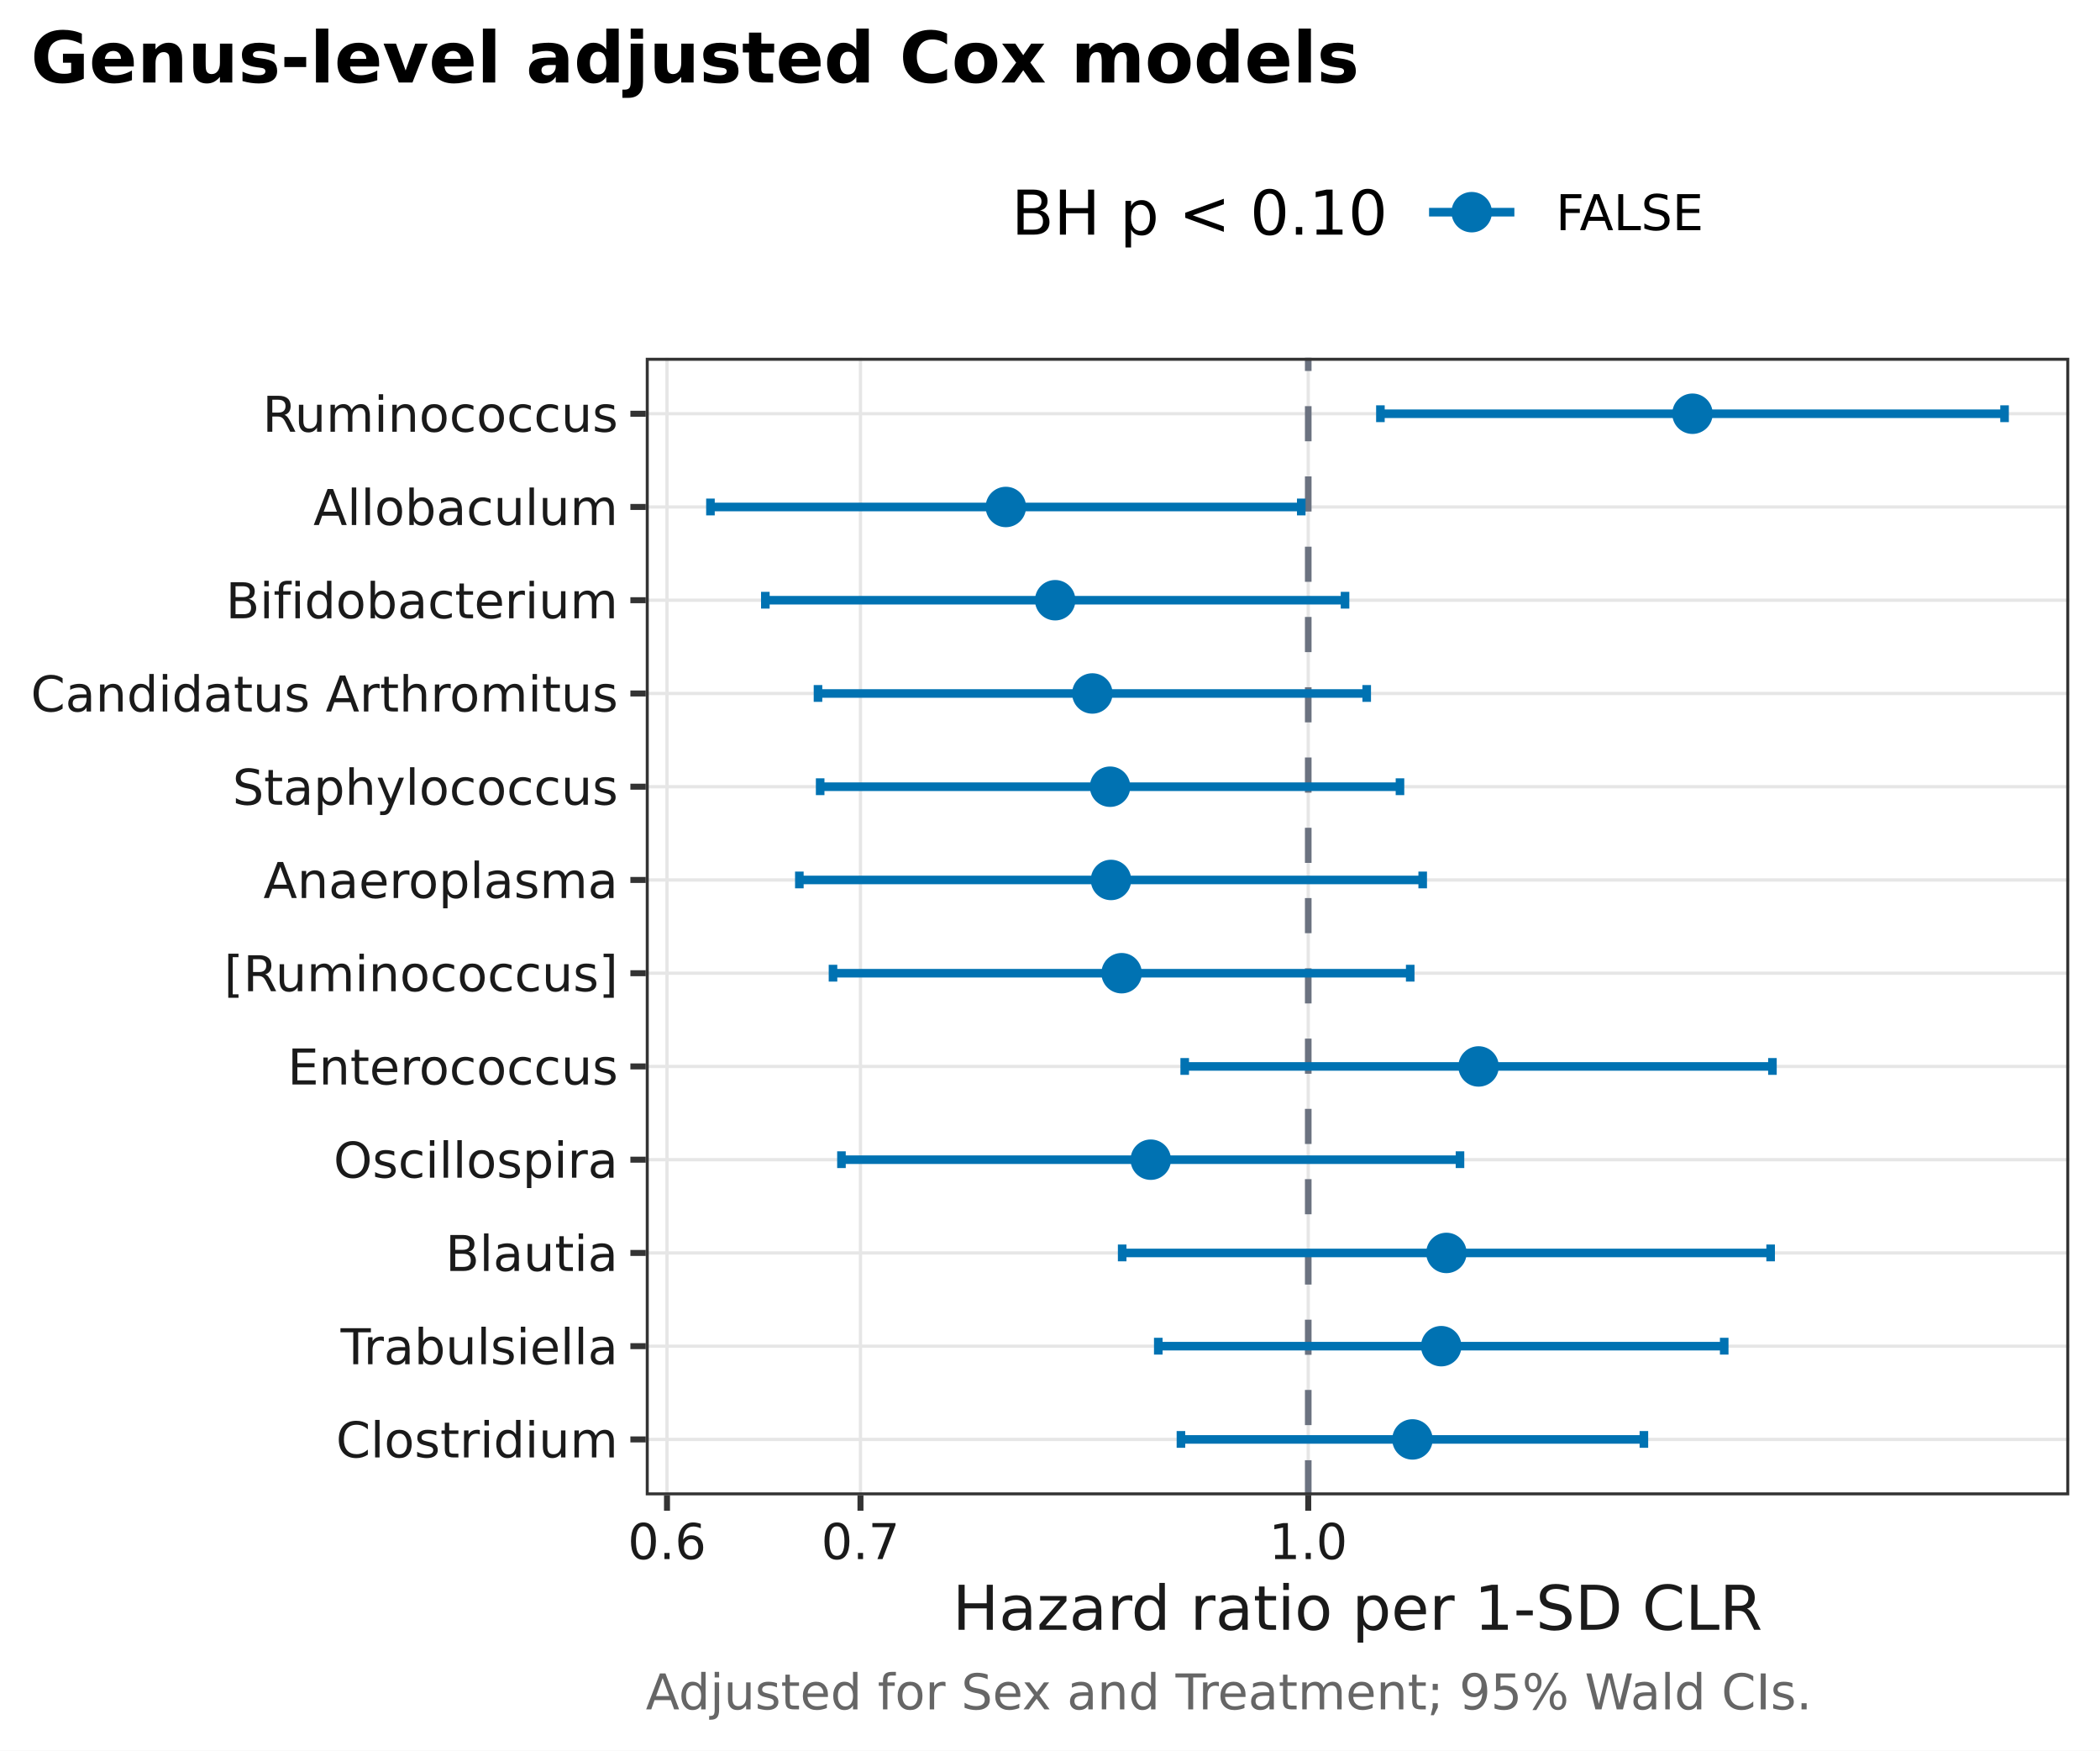
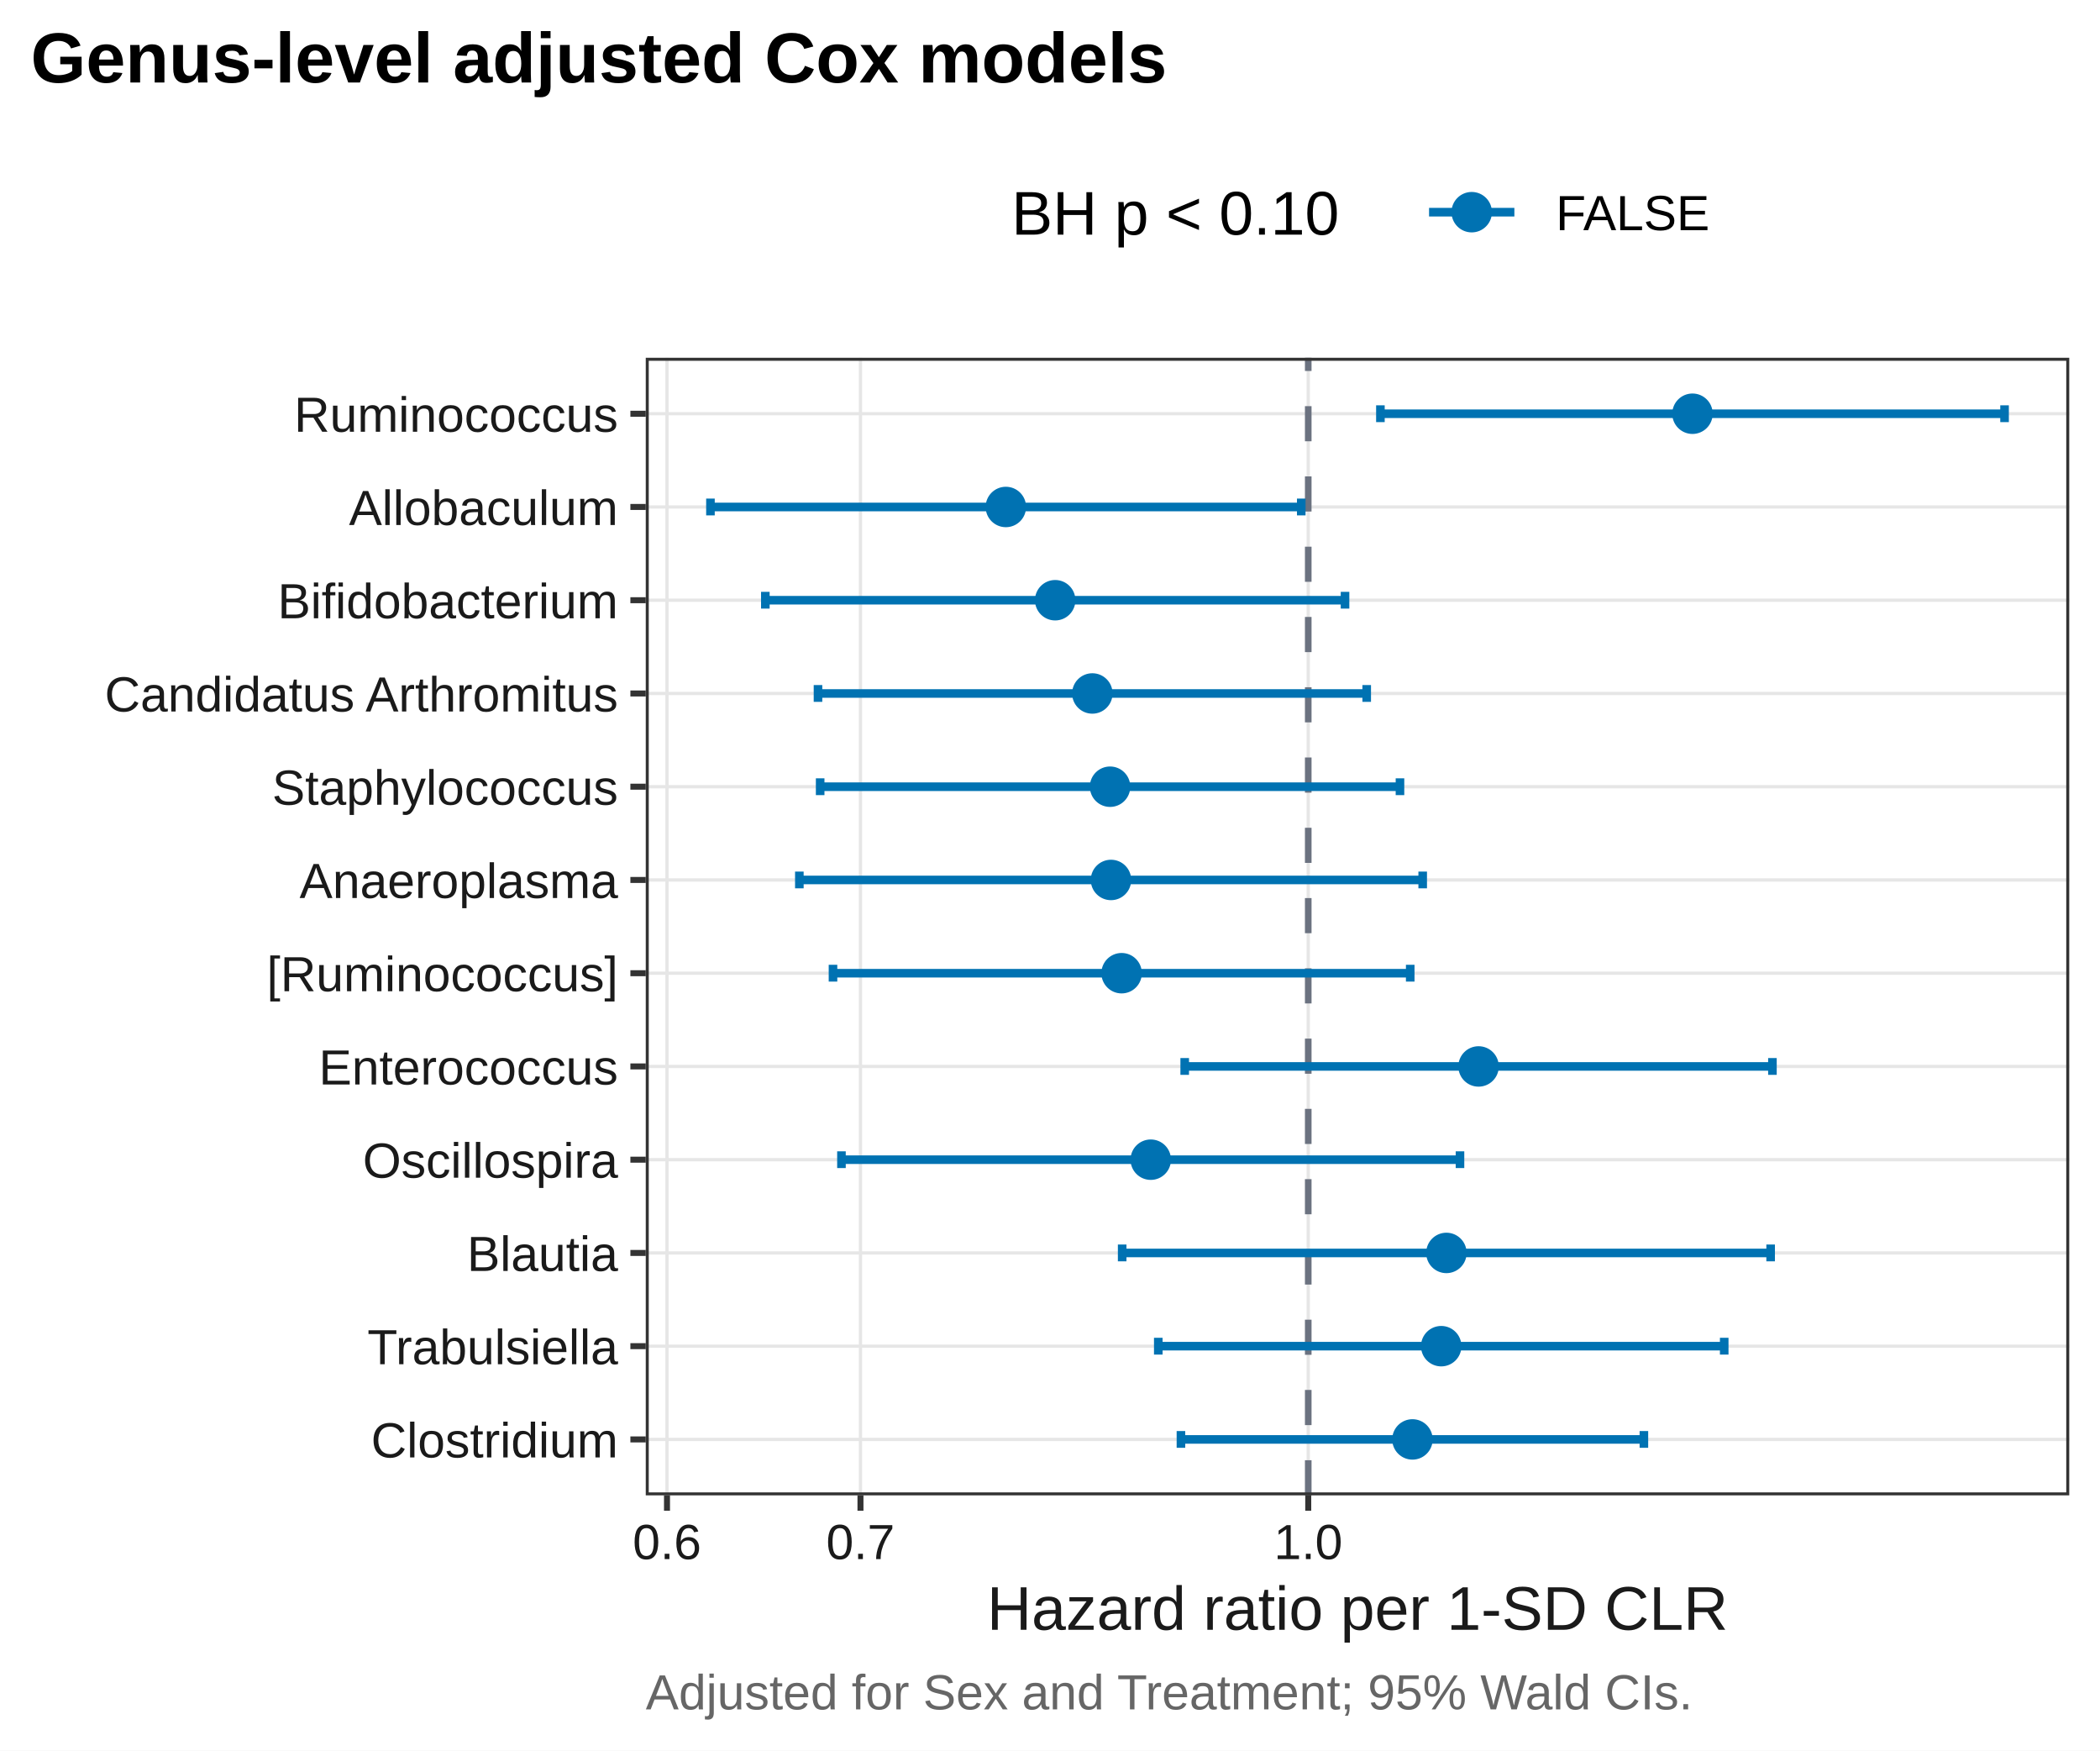
<svg xmlns="http://www.w3.org/2000/svg" class="svglite" width="340.16pt" height="283.46pt" viewBox="0 0 340.16 283.46">
  <defs>
    <style type="text/css">
    .svglite line, .svglite polyline, .svglite polygon, .svglite path, .svglite rect, .svglite circle {
      fill: none;
      stroke: #000000;
      stroke-linecap: round;
      stroke-linejoin: round;
      stroke-miterlimit: 10.00;
    }
    .svglite text {
      white-space: pre;
    }
  </style>
  </defs>
  <rect width="100%" height="100%" style="stroke: none; fill: #FFFFFF;" />
  <defs>
    <clipPath id="cpMC4wMHwzNDAuMTZ8MC4wMHwyODMuNDY=">
      <rect x="0.00" y="0.00" width="340.16" height="283.46" />
    </clipPath>
  </defs>
  <g clip-path="url(#cpMC4wMHwzNDAuMTZ8MC4wMHwyODMuNDY=)">
    <rect x="0.00" y="0.00" width="340.16" height="283.46" style="stroke-width: 0.97; stroke: #FFFFFF; fill: #FFFFFF;" />
  </g>
  <defs>
    <clipPath id="cpMTA0LjYwfDMzNS4xOHw1Ny45NHwyNDIuMTY=">
      <rect x="104.60" y="57.94" width="230.58" height="184.22" />
    </clipPath>
  </defs>
  <g clip-path="url(#cpMTA0LjYwfDMzNS4xOHw1Ny45NHwyNDIuMTY=)">
    <rect x="104.60" y="57.94" width="230.58" height="184.22" style="stroke-width: 0.97; stroke: none; fill: #FFFFFF;" />
    <polyline points="104.60,233.10 335.18,233.10 " style="stroke-width: 0.53; stroke: #E6E6E6; stroke-linecap: butt;" />
    <polyline points="104.60,218.00 335.18,218.00 " style="stroke-width: 0.53; stroke: #E6E6E6; stroke-linecap: butt;" />
    <polyline points="104.60,202.90 335.18,202.90 " style="stroke-width: 0.53; stroke: #E6E6E6; stroke-linecap: butt;" />
    <polyline points="104.60,187.80 335.18,187.80 " style="stroke-width: 0.53; stroke: #E6E6E6; stroke-linecap: butt;" />
    <polyline points="104.60,172.70 335.18,172.70 " style="stroke-width: 0.53; stroke: #E6E6E6; stroke-linecap: butt;" />
    <polyline points="104.60,157.60 335.18,157.60 " style="stroke-width: 0.53; stroke: #E6E6E6; stroke-linecap: butt;" />
    <polyline points="104.60,142.50 335.18,142.50 " style="stroke-width: 0.53; stroke: #E6E6E6; stroke-linecap: butt;" />
    <polyline points="104.60,127.40 335.18,127.40 " style="stroke-width: 0.53; stroke: #E6E6E6; stroke-linecap: butt;" />
    <polyline points="104.60,112.30 335.18,112.30 " style="stroke-width: 0.53; stroke: #E6E6E6; stroke-linecap: butt;" />
    <polyline points="104.60,97.20 335.18,97.20 " style="stroke-width: 0.53; stroke: #E6E6E6; stroke-linecap: butt;" />
    <polyline points="104.60,82.10 335.18,82.10 " style="stroke-width: 0.53; stroke: #E6E6E6; stroke-linecap: butt;" />
    <polyline points="104.60,67.00 335.18,67.00 " style="stroke-width: 0.53; stroke: #E6E6E6; stroke-linecap: butt;" />
    <polyline points="108.04,242.16 108.04,57.94 " style="stroke-width: 0.53; stroke: #E6E6E6; stroke-linecap: butt;" />
    <polyline points="139.38,242.16 139.38,57.94 " style="stroke-width: 0.53; stroke: #E6E6E6; stroke-linecap: butt;" />
    <polyline points="211.91,242.16 211.91,57.94 " style="stroke-width: 0.53; stroke: #E6E6E6; stroke-linecap: butt;" />
    <line x1="211.91" y1="242.16" x2="211.91" y2="57.94" style="stroke-width: 1.07; stroke: #6B7280; stroke-dasharray: 5.69,5.69; stroke-linecap: butt;" />
    <polyline points="324.70,68.36 324.70,65.64 " style="stroke-width: 1.39; stroke: #0072B2; stroke-linecap: butt;" />
    <polyline points="324.70,67.00 223.60,67.00 " style="stroke-width: 1.39; stroke: #0072B2; stroke-linecap: butt;" />
    <polyline points="223.60,68.36 223.60,65.64 " style="stroke-width: 1.39; stroke: #0072B2; stroke-linecap: butt;" />
    <polyline points="210.78,83.46 210.78,80.74 " style="stroke-width: 1.39; stroke: #0072B2; stroke-linecap: butt;" />
    <polyline points="210.78,82.10 115.08,82.10 " style="stroke-width: 1.39; stroke: #0072B2; stroke-linecap: butt;" />
    <polyline points="115.08,83.46 115.08,80.74 " style="stroke-width: 1.39; stroke: #0072B2; stroke-linecap: butt;" />
    <polyline points="217.87,98.56 217.87,95.84 " style="stroke-width: 1.39; stroke: #0072B2; stroke-linecap: butt;" />
    <polyline points="217.87,97.20 123.97,97.20 " style="stroke-width: 1.39; stroke: #0072B2; stroke-linecap: butt;" />
    <polyline points="123.97,98.56 123.97,95.84 " style="stroke-width: 1.39; stroke: #0072B2; stroke-linecap: butt;" />
    <polyline points="221.38,113.66 221.38,110.94 " style="stroke-width: 1.39; stroke: #0072B2; stroke-linecap: butt;" />
    <polyline points="221.38,112.30 132.50,112.30 " style="stroke-width: 1.39; stroke: #0072B2; stroke-linecap: butt;" />
    <polyline points="132.50,113.66 132.50,110.94 " style="stroke-width: 1.39; stroke: #0072B2; stroke-linecap: butt;" />
    <polyline points="226.77,128.76 226.77,126.04 " style="stroke-width: 1.39; stroke: #0072B2; stroke-linecap: butt;" />
    <polyline points="226.77,127.40 132.85,127.40 " style="stroke-width: 1.39; stroke: #0072B2; stroke-linecap: butt;" />
    <polyline points="132.85,128.76 132.85,126.04 " style="stroke-width: 1.39; stroke: #0072B2; stroke-linecap: butt;" />
    <polyline points="230.45,143.86 230.45,141.14 " style="stroke-width: 1.39; stroke: #0072B2; stroke-linecap: butt;" />
    <polyline points="230.45,142.50 129.48,142.50 " style="stroke-width: 1.39; stroke: #0072B2; stroke-linecap: butt;" />
    <polyline points="129.48,143.86 129.48,141.14 " style="stroke-width: 1.39; stroke: #0072B2; stroke-linecap: butt;" />
    <polyline points="228.43,158.96 228.43,156.24 " style="stroke-width: 1.39; stroke: #0072B2; stroke-linecap: butt;" />
    <polyline points="228.43,157.60 134.93,157.60 " style="stroke-width: 1.39; stroke: #0072B2; stroke-linecap: butt;" />
    <polyline points="134.93,158.96 134.93,156.24 " style="stroke-width: 1.39; stroke: #0072B2; stroke-linecap: butt;" />
    <polyline points="287.10,174.06 287.10,171.34 " style="stroke-width: 1.39; stroke: #0072B2; stroke-linecap: butt;" />
    <polyline points="287.10,172.70 191.90,172.70 " style="stroke-width: 1.39; stroke: #0072B2; stroke-linecap: butt;" />
    <polyline points="191.90,174.06 191.90,171.34 " style="stroke-width: 1.39; stroke: #0072B2; stroke-linecap: butt;" />
    <polyline points="236.49,189.16 236.49,186.44 " style="stroke-width: 1.39; stroke: #0072B2; stroke-linecap: butt;" />
    <polyline points="236.49,187.80 136.30,187.80 " style="stroke-width: 1.39; stroke: #0072B2; stroke-linecap: butt;" />
    <polyline points="136.30,189.16 136.30,186.44 " style="stroke-width: 1.39; stroke: #0072B2; stroke-linecap: butt;" />
    <polyline points="286.81,204.26 286.81,201.54 " style="stroke-width: 1.39; stroke: #0072B2; stroke-linecap: butt;" />
    <polyline points="286.81,202.90 181.77,202.90 " style="stroke-width: 1.39; stroke: #0072B2; stroke-linecap: butt;" />
    <polyline points="181.77,204.26 181.77,201.54 " style="stroke-width: 1.39; stroke: #0072B2; stroke-linecap: butt;" />
    <polyline points="279.29,219.36 279.29,216.64 " style="stroke-width: 1.39; stroke: #0072B2; stroke-linecap: butt;" />
    <polyline points="279.29,218.00 187.62,218.00 " style="stroke-width: 1.39; stroke: #0072B2; stroke-linecap: butt;" />
    <polyline points="187.62,219.36 187.62,216.64 " style="stroke-width: 1.39; stroke: #0072B2; stroke-linecap: butt;" />
    <polyline points="266.28,234.46 266.28,231.74 " style="stroke-width: 1.39; stroke: #0072B2; stroke-linecap: butt;" />
    <polyline points="266.28,233.10 191.29,233.10 " style="stroke-width: 1.39; stroke: #0072B2; stroke-linecap: butt;" />
    <polyline points="191.29,234.46 191.29,231.74 " style="stroke-width: 1.39; stroke: #0072B2; stroke-linecap: butt;" />
    <circle cx="274.15" cy="67.00" r="2.92" style="stroke-width: 0.71; stroke: #0072B2; fill: #0072B2;" />
    <circle cx="162.93" cy="82.10" r="2.92" style="stroke-width: 0.71; stroke: #0072B2; fill: #0072B2;" />
    <circle cx="170.92" cy="97.20" r="2.92" style="stroke-width: 0.71; stroke: #0072B2; fill: #0072B2;" />
    <circle cx="176.94" cy="112.30" r="2.92" style="stroke-width: 0.71; stroke: #0072B2; fill: #0072B2;" />
    <circle cx="179.81" cy="127.40" r="2.92" style="stroke-width: 0.71; stroke: #0072B2; fill: #0072B2;" />
    <circle cx="179.96" cy="142.50" r="2.92" style="stroke-width: 0.71; stroke: #0072B2; fill: #0072B2;" />
    <circle cx="181.68" cy="157.60" r="2.92" style="stroke-width: 0.71; stroke: #0072B2; fill: #0072B2;" />
    <circle cx="239.50" cy="172.70" r="2.92" style="stroke-width: 0.71; stroke: #0072B2; fill: #0072B2;" />
    <circle cx="186.40" cy="187.80" r="2.92" style="stroke-width: 0.71; stroke: #0072B2; fill: #0072B2;" />
    <circle cx="234.29" cy="202.90" r="2.92" style="stroke-width: 0.71; stroke: #0072B2; fill: #0072B2;" />
    <circle cx="233.45" cy="218.00" r="2.92" style="stroke-width: 0.71; stroke: #0072B2; fill: #0072B2;" />
    <circle cx="228.79" cy="233.10" r="2.92" style="stroke-width: 0.71; stroke: #0072B2; fill: #0072B2;" />
    <rect x="104.60" y="57.94" width="230.58" height="184.22" style="stroke-width: 0.97; stroke: #333333;" />
  </g>
  <g clip-path="url(#cpMC4wMHwzNDAuMTZ8MC4wMHwyODMuNDY=)">
-     <text x="100.11" y="236.02" text-anchor="end" style="font-size: 8.00px;fill: #1A1A1A; font-family: &quot;DejaVu Sans&quot;;" textLength="45.69px" lengthAdjust="spacingAndGlyphs">Clostridium</text>
-     <text x="100.11" y="220.92" text-anchor="end" style="font-size: 8.00px;fill: #1A1A1A; font-family: &quot;DejaVu Sans&quot;;" textLength="44.95px" lengthAdjust="spacingAndGlyphs">Trabulsiella</text>
-     <text x="100.11" y="205.82" text-anchor="end" style="font-size: 8.00px;fill: #1A1A1A; font-family: &quot;DejaVu Sans&quot;;" textLength="27.95px" lengthAdjust="spacingAndGlyphs">Blautia</text>
-     <text x="100.11" y="190.72" text-anchor="end" style="font-size: 8.00px;fill: #1A1A1A; font-family: &quot;DejaVu Sans&quot;;" textLength="46.09px" lengthAdjust="spacingAndGlyphs">Oscillospira</text>
-     <text x="100.11" y="175.62" text-anchor="end" style="font-size: 8.00px;fill: #1A1A1A; font-family: &quot;DejaVu Sans&quot;;" textLength="53.53px" lengthAdjust="spacingAndGlyphs">Enterococcus</text>
-     <text x="100.11" y="160.52" text-anchor="end" style="font-size: 8.00px;fill: #1A1A1A; font-family: &quot;DejaVu Sans&quot;;" textLength="63.81px" lengthAdjust="spacingAndGlyphs">[Ruminococcus]</text>
-     <text x="100.11" y="145.42" text-anchor="end" style="font-size: 8.00px;fill: #1A1A1A; font-family: &quot;DejaVu Sans&quot;;" textLength="57.45px" lengthAdjust="spacingAndGlyphs">Anaeroplasma</text>
-     <text x="100.11" y="130.32" text-anchor="end" style="font-size: 8.00px;fill: #1A1A1A; font-family: &quot;DejaVu Sans&quot;;" textLength="62.45px" lengthAdjust="spacingAndGlyphs">Staphylococcus</text>
-     <text x="100.11" y="115.22" text-anchor="end" style="font-size: 8.00px;fill: #1A1A1A; font-family: &quot;DejaVu Sans&quot;;" textLength="95.13px" lengthAdjust="spacingAndGlyphs">Candidatus Arthromitus</text>
-     <text x="100.11" y="100.12" text-anchor="end" style="font-size: 8.00px;fill: #1A1A1A; font-family: &quot;DejaVu Sans&quot;;" textLength="63.54px" lengthAdjust="spacingAndGlyphs">Bifidobacterium</text>
-     <text x="100.11" y="85.02" text-anchor="end" style="font-size: 8.00px;fill: #1A1A1A; font-family: &quot;DejaVu Sans&quot;;" textLength="49.35px" lengthAdjust="spacingAndGlyphs">Allobaculum</text>
-     <text x="100.11" y="69.92" text-anchor="end" style="font-size: 8.00px;fill: #1A1A1A; font-family: &quot;DejaVu Sans&quot;;" textLength="57.58px" lengthAdjust="spacingAndGlyphs">Ruminococcus</text>
+     <text x="100.11" y="236.02" text-anchor="end" style="font-size: 8.00px;fill: #1A1A1A; font-family: &quot;Arial&quot;;" textLength="45.69px" lengthAdjust="spacingAndGlyphs">Clostridium</text>
+     <text x="100.11" y="220.92" text-anchor="end" style="font-size: 8.00px;fill: #1A1A1A; font-family: &quot;Arial&quot;;" textLength="44.95px" lengthAdjust="spacingAndGlyphs">Trabulsiella</text>
+     <text x="100.11" y="205.82" text-anchor="end" style="font-size: 8.00px;fill: #1A1A1A; font-family: &quot;Arial&quot;;" textLength="27.95px" lengthAdjust="spacingAndGlyphs">Blautia</text>
+     <text x="100.11" y="190.72" text-anchor="end" style="font-size: 8.00px;fill: #1A1A1A; font-family: &quot;Arial&quot;;" textLength="46.09px" lengthAdjust="spacingAndGlyphs">Oscillospira</text>
+     <text x="100.11" y="175.62" text-anchor="end" style="font-size: 8.00px;fill: #1A1A1A; font-family: &quot;Arial&quot;;" textLength="53.53px" lengthAdjust="spacingAndGlyphs">Enterococcus</text>
+     <text x="100.11" y="160.52" text-anchor="end" style="font-size: 8.00px;fill: #1A1A1A; font-family: &quot;Arial&quot;;" textLength="63.81px" lengthAdjust="spacingAndGlyphs">[Ruminococcus]</text>
+     <text x="100.11" y="145.42" text-anchor="end" style="font-size: 8.00px;fill: #1A1A1A; font-family: &quot;Arial&quot;;" textLength="57.45px" lengthAdjust="spacingAndGlyphs">Anaeroplasma</text>
+     <text x="100.11" y="130.32" text-anchor="end" style="font-size: 8.00px;fill: #1A1A1A; font-family: &quot;Arial&quot;;" textLength="62.45px" lengthAdjust="spacingAndGlyphs">Staphylococcus</text>
+     <text x="100.11" y="115.22" text-anchor="end" style="font-size: 8.00px;fill: #1A1A1A; font-family: &quot;Arial&quot;;" textLength="95.13px" lengthAdjust="spacingAndGlyphs">Candidatus Arthromitus</text>
+     <text x="100.11" y="100.12" text-anchor="end" style="font-size: 8.00px;fill: #1A1A1A; font-family: &quot;Arial&quot;;" textLength="63.54px" lengthAdjust="spacingAndGlyphs">Bifidobacterium</text>
+     <text x="100.11" y="85.02" text-anchor="end" style="font-size: 8.00px;fill: #1A1A1A; font-family: &quot;Arial&quot;;" textLength="49.35px" lengthAdjust="spacingAndGlyphs">Allobaculum</text>
+     <text x="100.11" y="69.92" text-anchor="end" style="font-size: 8.00px;fill: #1A1A1A; font-family: &quot;Arial&quot;;" textLength="57.58px" lengthAdjust="spacingAndGlyphs">Ruminococcus</text>
    <polyline points="102.11,233.10 104.60,233.10 " style="stroke-width: 0.97; stroke: #333333; stroke-linecap: butt;" />
    <polyline points="102.11,218.00 104.60,218.00 " style="stroke-width: 0.97; stroke: #333333; stroke-linecap: butt;" />
    <polyline points="102.11,202.90 104.60,202.90 " style="stroke-width: 0.97; stroke: #333333; stroke-linecap: butt;" />
    <polyline points="102.11,187.80 104.60,187.80 " style="stroke-width: 0.97; stroke: #333333; stroke-linecap: butt;" />
    <polyline points="102.11,172.70 104.60,172.70 " style="stroke-width: 0.97; stroke: #333333; stroke-linecap: butt;" />
    <polyline points="102.11,157.60 104.60,157.60 " style="stroke-width: 0.97; stroke: #333333; stroke-linecap: butt;" />
    <polyline points="102.11,142.50 104.60,142.50 " style="stroke-width: 0.97; stroke: #333333; stroke-linecap: butt;" />
    <polyline points="102.11,127.40 104.60,127.40 " style="stroke-width: 0.97; stroke: #333333; stroke-linecap: butt;" />
    <polyline points="102.11,112.30 104.60,112.30 " style="stroke-width: 0.97; stroke: #333333; stroke-linecap: butt;" />
    <polyline points="102.11,97.20 104.60,97.20 " style="stroke-width: 0.97; stroke: #333333; stroke-linecap: butt;" />
    <polyline points="102.11,82.10 104.60,82.10 " style="stroke-width: 0.97; stroke: #333333; stroke-linecap: butt;" />
    <polyline points="102.11,67.00 104.60,67.00 " style="stroke-width: 0.97; stroke: #333333; stroke-linecap: butt;" />
    <polyline points="108.04,244.65 108.04,242.16 " style="stroke-width: 0.97; stroke: #333333; stroke-linecap: butt;" />
    <polyline points="139.38,244.65 139.38,242.16 " style="stroke-width: 0.97; stroke: #333333; stroke-linecap: butt;" />
    <polyline points="211.91,244.65 211.91,242.16 " style="stroke-width: 0.97; stroke: #333333; stroke-linecap: butt;" />
-     <text x="108.04" y="252.48" text-anchor="middle" style="font-size: 8.00px;fill: #1A1A1A; font-family: &quot;DejaVu Sans&quot;;" textLength="12.72px" lengthAdjust="spacingAndGlyphs">0.6</text>
-     <text x="139.38" y="252.48" text-anchor="middle" style="font-size: 8.00px;fill: #1A1A1A; font-family: &quot;DejaVu Sans&quot;;" textLength="12.72px" lengthAdjust="spacingAndGlyphs">0.7</text>
-     <text x="211.91" y="252.48" text-anchor="middle" style="font-size: 8.00px;fill: #1A1A1A; font-family: &quot;DejaVu Sans&quot;;" textLength="12.72px" lengthAdjust="spacingAndGlyphs">1.0</text>
-     <text x="219.89" y="263.93" text-anchor="middle" style="font-size: 10.00px;fill: #1A1A1A; font-family: &quot;DejaVu Sans&quot;;" textLength="131.25px" lengthAdjust="spacingAndGlyphs">Hazard ratio per 1-SD CLR</text>
+     <text x="108.04" y="252.48" text-anchor="middle" style="font-size: 8.00px;fill: #1A1A1A; font-family: &quot;Arial&quot;;" textLength="12.72px" lengthAdjust="spacingAndGlyphs">0.6</text>
+     <text x="139.38" y="252.48" text-anchor="middle" style="font-size: 8.00px;fill: #1A1A1A; font-family: &quot;Arial&quot;;" textLength="12.72px" lengthAdjust="spacingAndGlyphs">0.7</text>
+     <text x="211.91" y="252.48" text-anchor="middle" style="font-size: 8.00px;fill: #1A1A1A; font-family: &quot;Arial&quot;;" textLength="12.72px" lengthAdjust="spacingAndGlyphs">1.0</text>
+     <text x="219.89" y="263.93" text-anchor="middle" style="font-size: 10.00px;fill: #1A1A1A; font-family: &quot;Arial&quot;;" textLength="131.25px" lengthAdjust="spacingAndGlyphs">Hazard ratio per 1-SD CLR</text>
    <rect x="158.85" y="20.73" width="122.06" height="27.24" style="stroke-width: 0.97; stroke: none; fill: #FFFFFF;" />
-     <text x="163.84" y="38.00" style="font-size: 10.00px; font-family: &quot;DejaVu Sans&quot;;" textLength="60.93px" lengthAdjust="spacingAndGlyphs">BH p &lt; 0.10</text>
+     <text x="163.84" y="38.00" style="font-size: 10.00px; font-family: &quot;Arial&quot;;" textLength="60.93px" lengthAdjust="spacingAndGlyphs">BH p &lt; 0.10</text>
    <line x1="231.48" y1="34.36" x2="245.30" y2="34.36" style="stroke-width: 1.39; stroke: #0072B2; stroke-linecap: butt;" />
    <circle cx="238.39" cy="34.36" r="2.92" style="stroke-width: 0.71; stroke: #0072B2; fill: #0072B2;" />
-     <text x="252.01" y="37.27" style="font-size: 8.00px; font-family: &quot;DejaVu Sans&quot;;" textLength="23.93px" lengthAdjust="spacingAndGlyphs">FALSE</text>
-     <text x="4.98" y="13.36" style="font-size: 11.50px; font-weight: bold; font-family: &quot;DejaVu Sans&quot;;" textLength="215.14px" lengthAdjust="spacingAndGlyphs">Genus-level adjusted Cox models</text>
-     <text x="104.60" y="276.82" style="font-size: 8.00px;fill: #666666; font-family: &quot;DejaVu Sans&quot;;" textLength="188.90px" lengthAdjust="spacingAndGlyphs">Adjusted for Sex and Treatment; 95% Wald CIs.</text>
+     <text x="252.01" y="37.27" style="font-size: 8.00px; font-family: &quot;Arial&quot;;" textLength="23.93px" lengthAdjust="spacingAndGlyphs">FALSE</text>
+     <text x="4.98" y="13.36" style="font-size: 11.50px; font-weight: bold; font-family: &quot;Arial&quot;;" textLength="215.14px" lengthAdjust="spacingAndGlyphs">Genus-level adjusted Cox models</text>
+     <text x="104.60" y="276.82" style="font-size: 8.00px;fill: #666666; font-family: &quot;Arial&quot;;" textLength="188.90px" lengthAdjust="spacingAndGlyphs">Adjusted for Sex and Treatment; 95% Wald CIs.</text>
  </g>
</svg>
